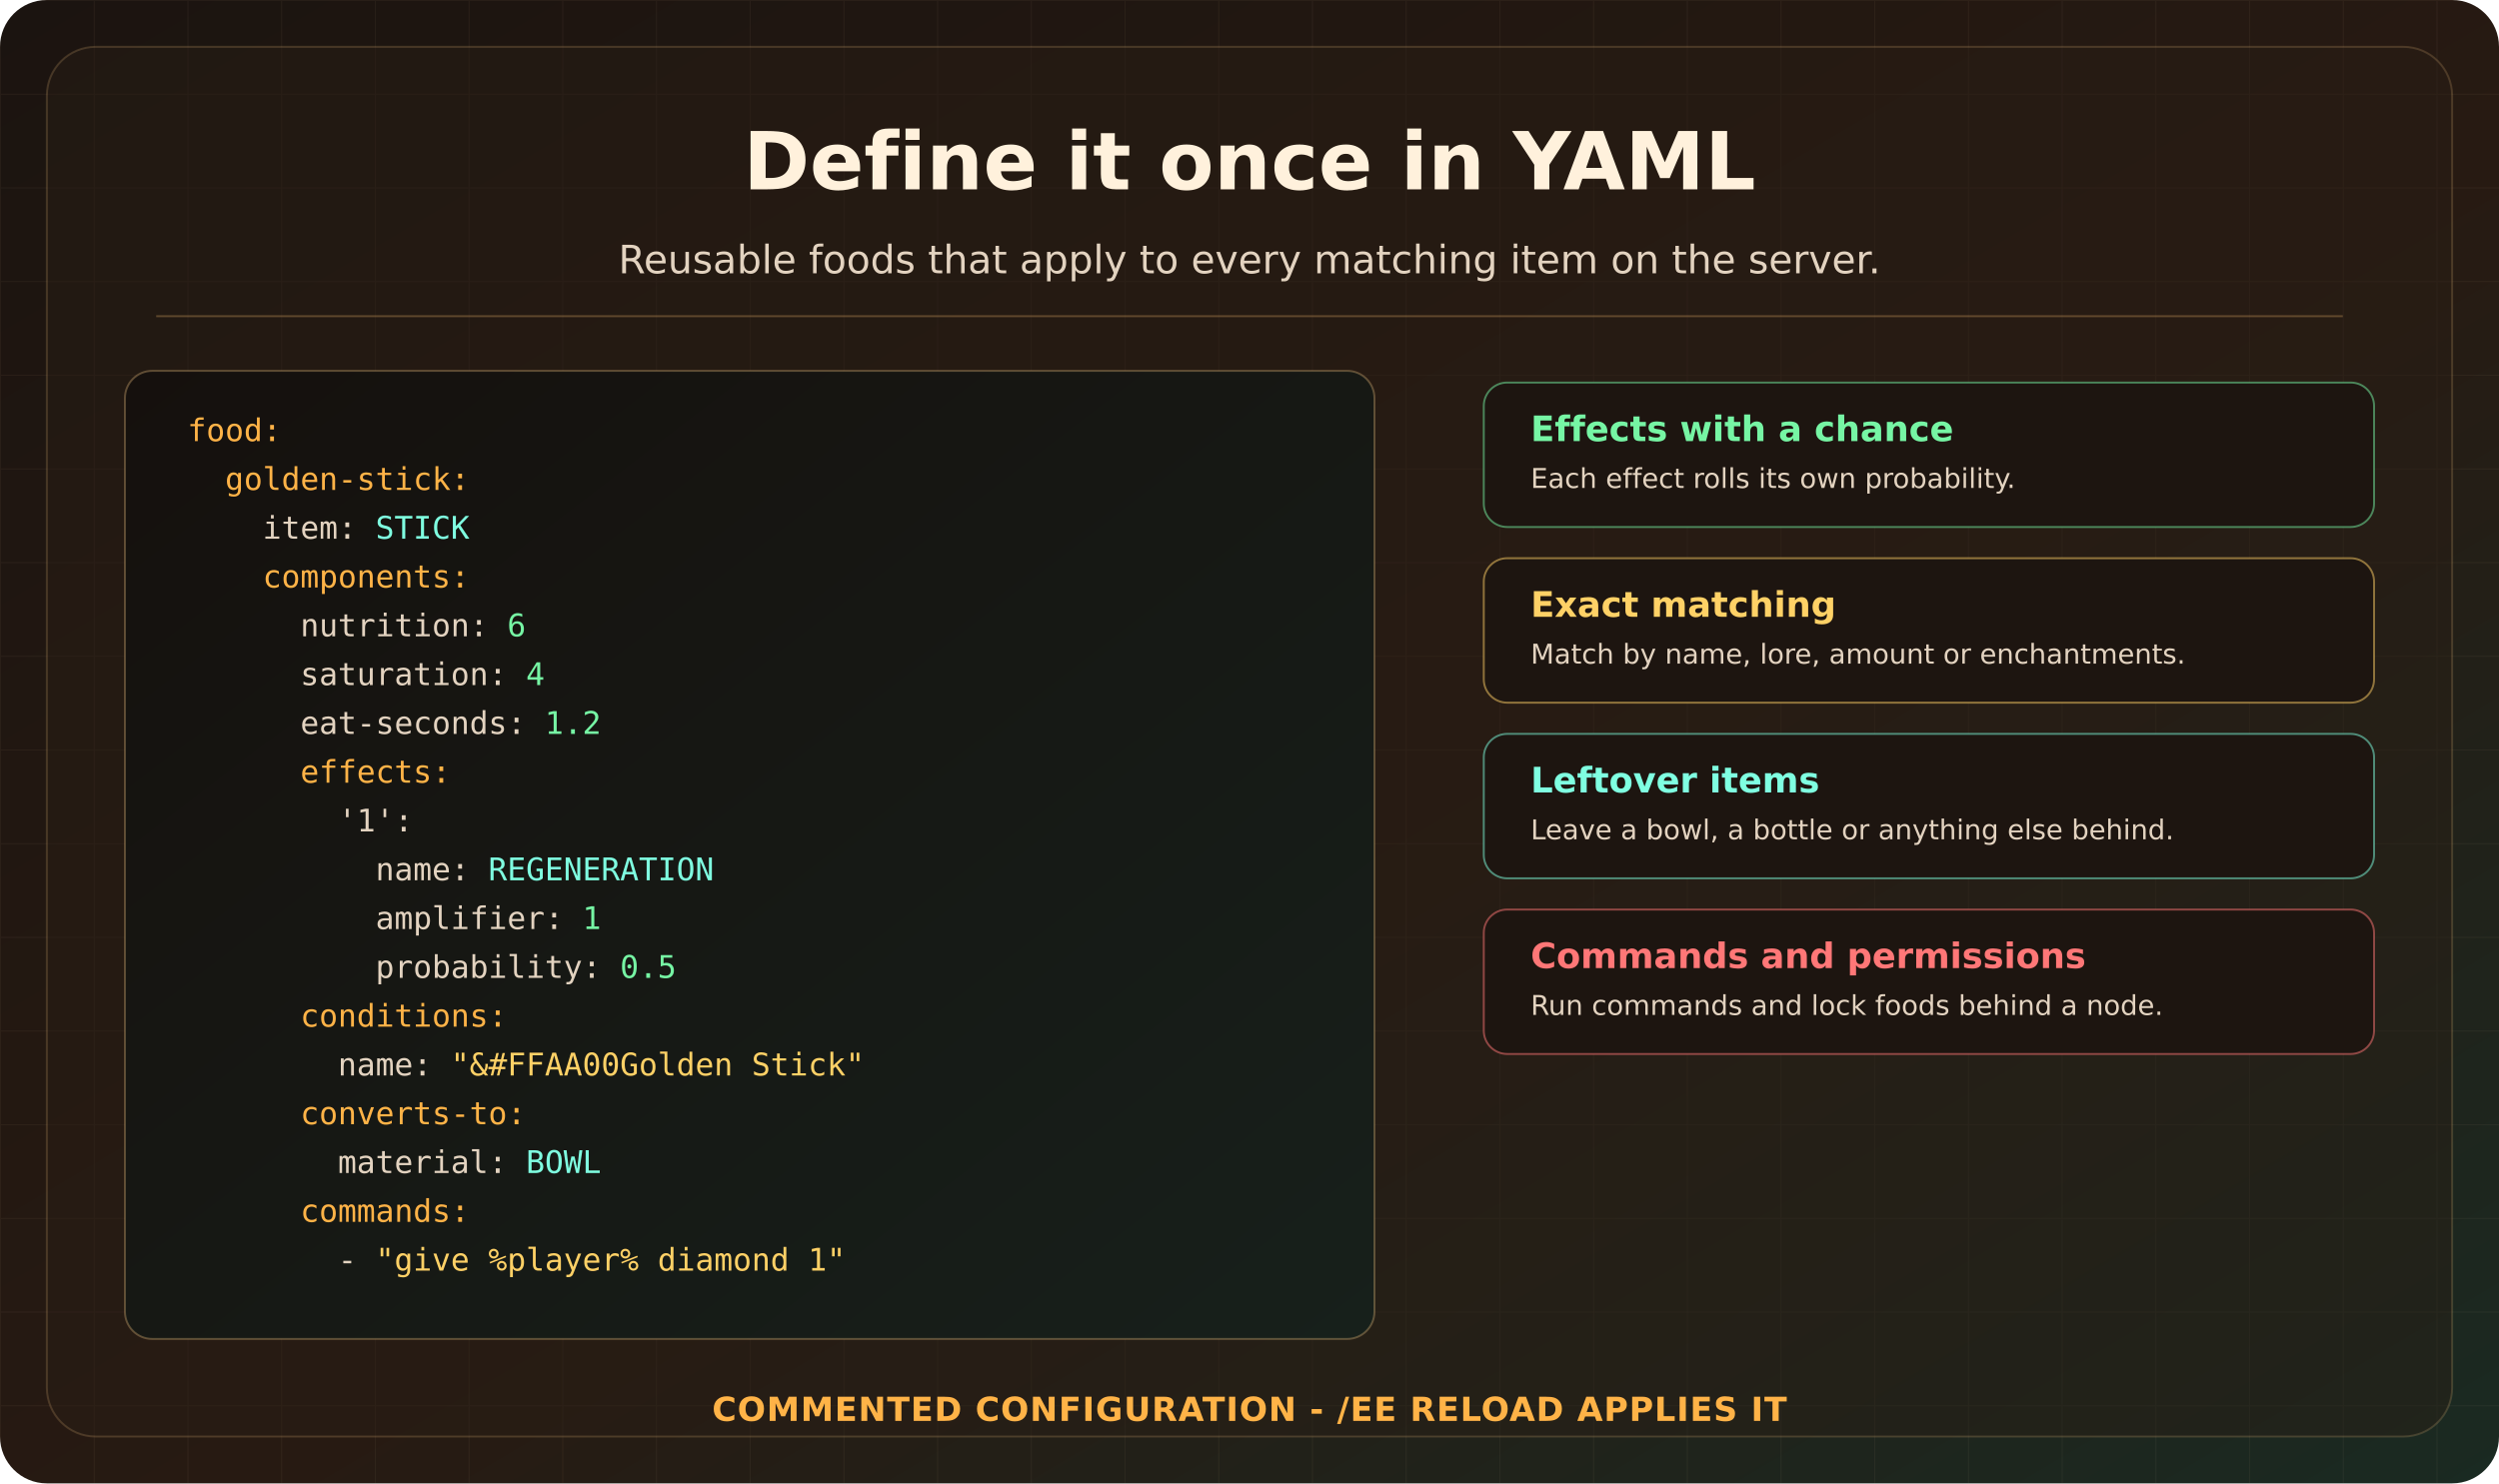
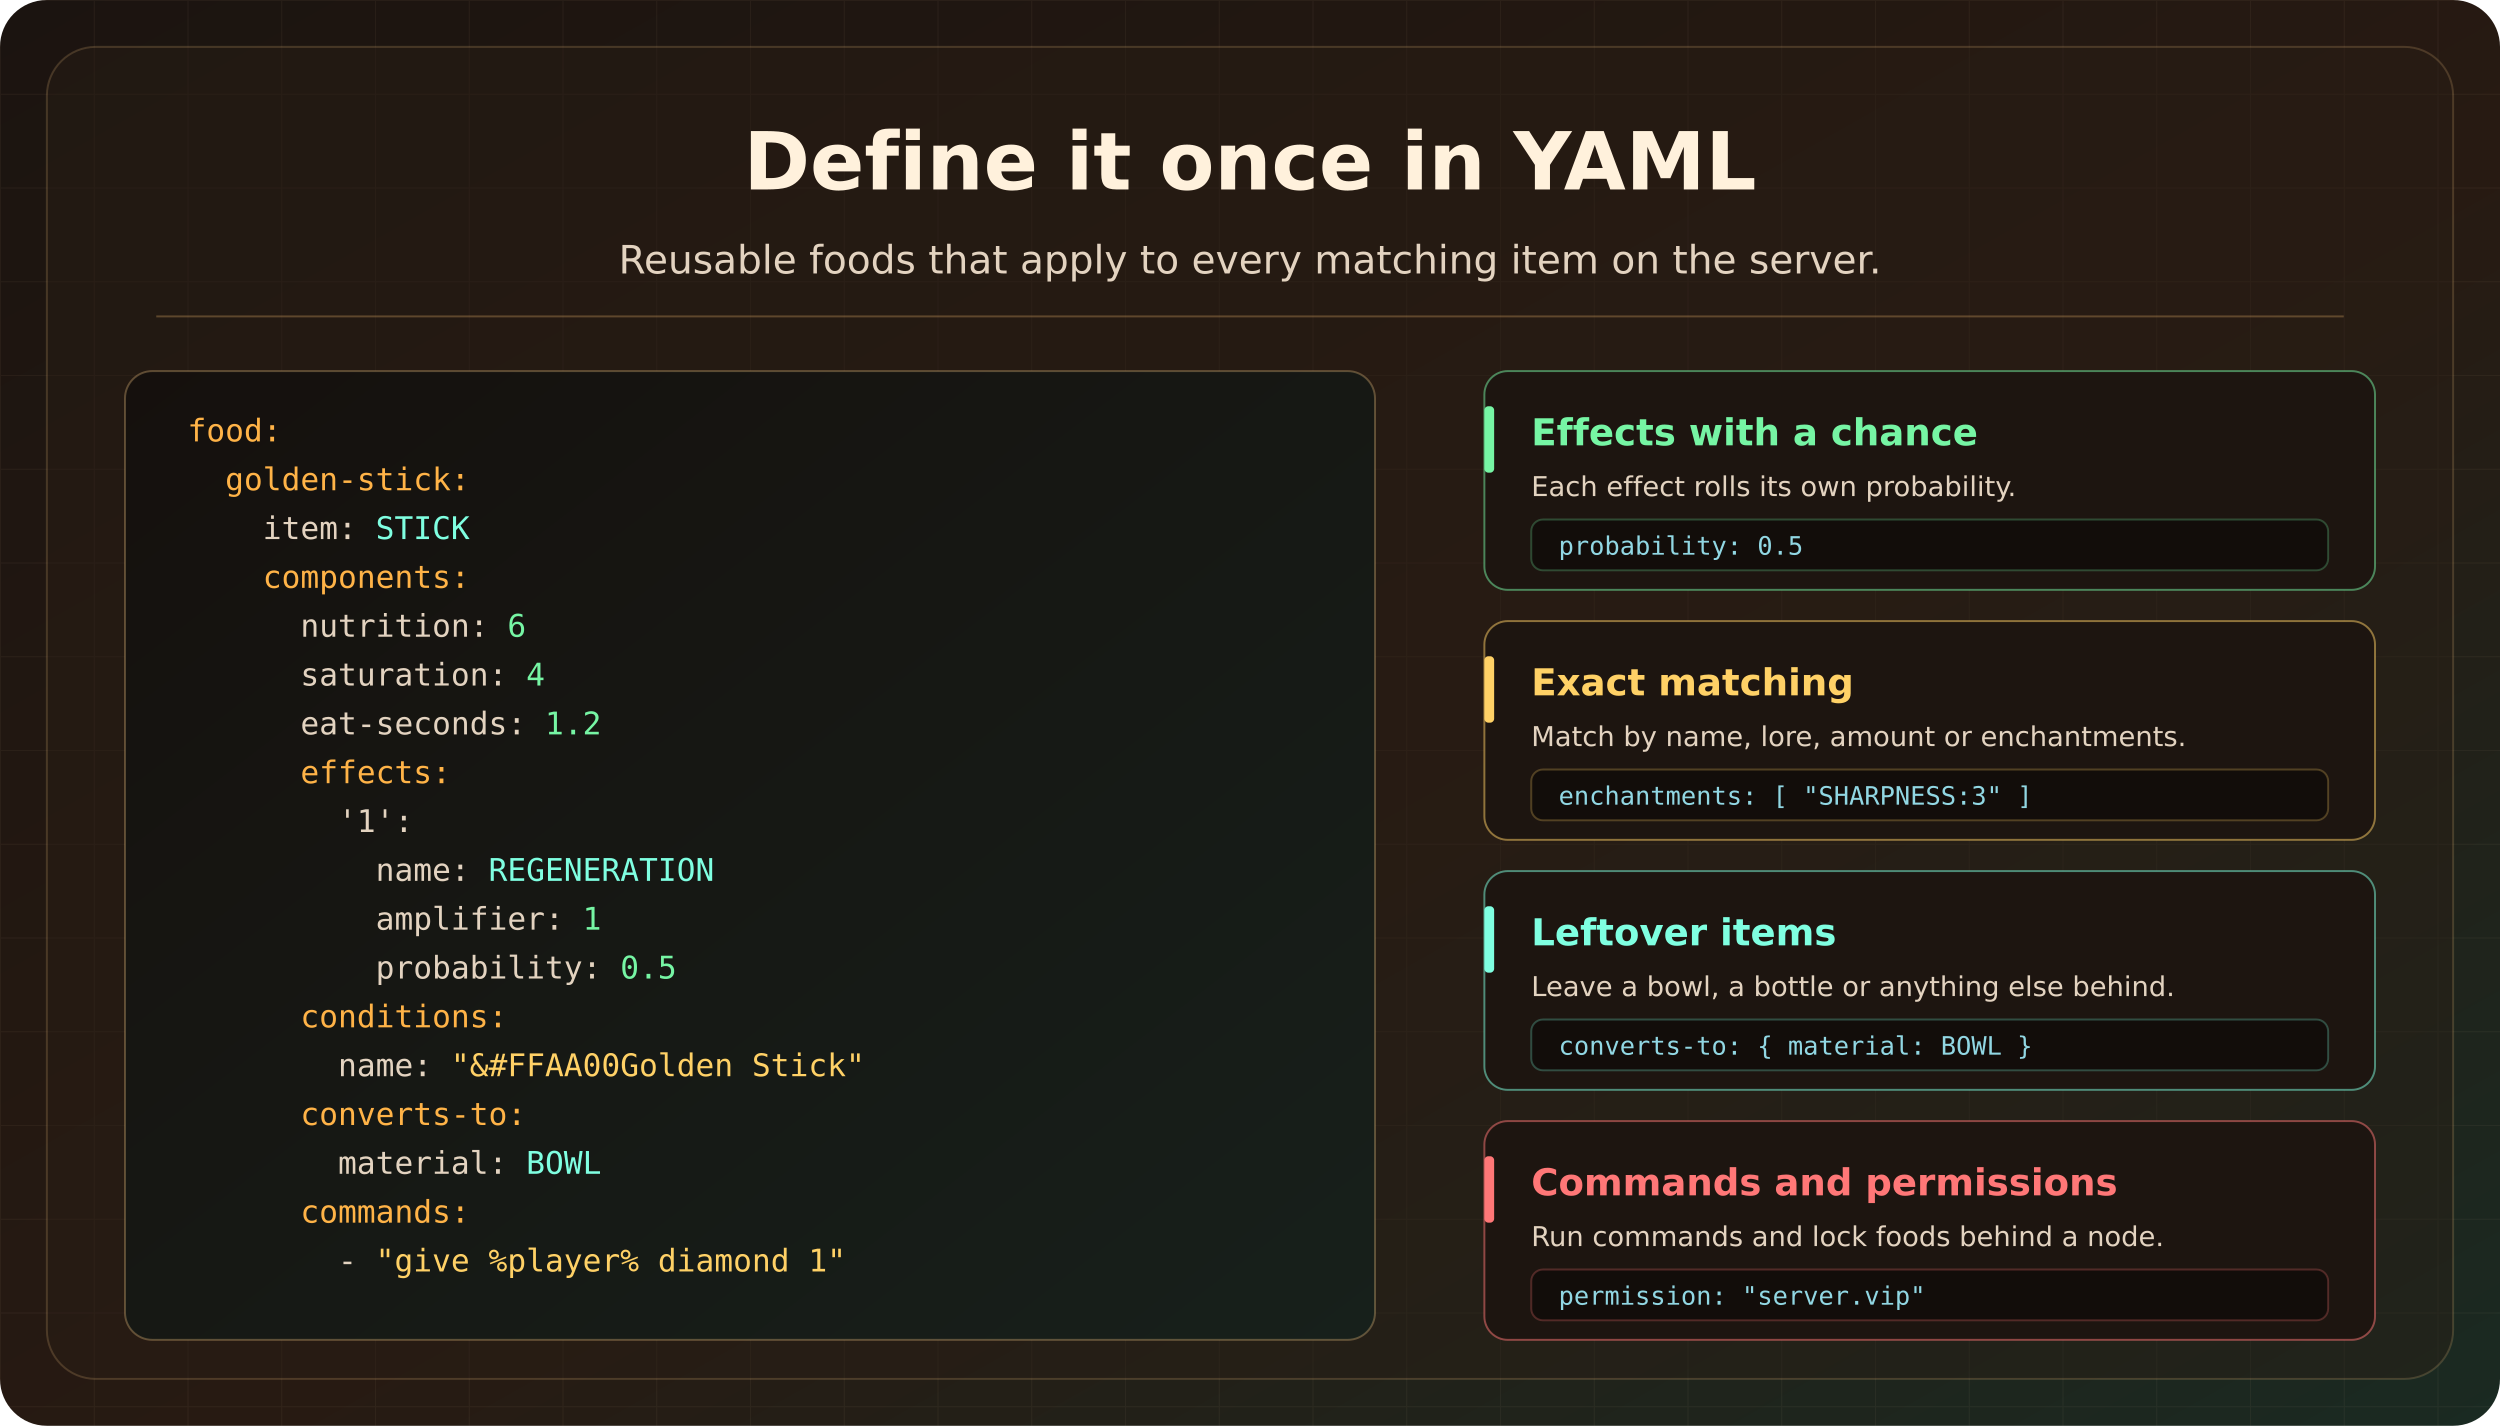
- <svg xmlns="http://www.w3.org/2000/svg" width="1280" height="760" viewBox="0 0 1280 760">
+ <svg xmlns="http://www.w3.org/2000/svg" width="1280" height="730" viewBox="0 0 1280 730">
  <defs>
    <linearGradient id="night" x2="1" y2="1">
      <stop stop-color="#1b1410" />
      <stop offset=".55" stop-color="#271a12" />
      <stop offset="1" stop-color="#1a2a22" />
    </linearGradient>
    <linearGradient id="surface" x2="1" y2="1">
      <stop stop-color="#33241a" />
      <stop offset="1" stop-color="#26301f" />
    </linearGradient>
    <linearGradient id="code" x2="1" y2="1">
      <stop stop-color="#15100d" />
      <stop offset="1" stop-color="#17201b" />
    </linearGradient>
    <pattern id="grid" width="48" height="48" patternUnits="userSpaceOnUse">
      <path d="M48 0H0V48" fill="none" stroke="#ffd9a0" stroke-opacity=".05" />
    </pattern>
  </defs>
  <g font-family="Verdana,DejaVu Sans,sans-serif">
-     <rect width="1280" height="760" rx="24" fill="url(#night)" />
-     <rect width="1280" height="760" rx="24" fill="url(#grid)" />
-     <rect x="24" y="24" width="1232" height="712" rx="25" fill="#2a1e15" fill-opacity=".45" stroke="#ffcf8a" stroke-opacity=".18" />
+     <rect width="1280" height="730" rx="24" fill="url(#night)" />
+     <rect width="1280" height="730" rx="24" fill="url(#grid)" />
+     <rect x="24" y="24" width="1232" height="682" rx="25" fill="#2a1e15" fill-opacity=".45" stroke="#ffcf8a" stroke-opacity=".18" />
    <path d="M80 162H1200" stroke="#e8b06a" stroke-opacity=".3" />
    <text x="640" y="97" text-anchor="middle" fill="#fff1dc" font-size="41" font-weight="bold">Define it once in YAML</text>
    <text x="640" y="140" text-anchor="middle" fill="#e3d3c0" font-size="20">Reusable foods that apply to every matching item on the server.</text>
    <rect x="64" y="190" width="640" height="496" rx="14" fill="url(#code)" stroke="#ffcf8a" stroke-opacity=".3" />
    <text x="96" y="226" fill="#ffb347" font-size="16" font-family="Consolas,DejaVu Sans Mono,monospace" xml:space="preserve">food:</text>
    <text x="96" y="251" fill="#ffb347" font-size="16" font-family="Consolas,DejaVu Sans Mono,monospace" xml:space="preserve">  golden-stick:</text>
    <text x="96" y="276" fill="#e3d3c0" font-size="16" font-family="Consolas,DejaVu Sans Mono,monospace" xml:space="preserve">    item: <tspan fill="#7fffe1">STICK</tspan>
    </text>
    <text x="96" y="301" fill="#ffb347" font-size="16" font-family="Consolas,DejaVu Sans Mono,monospace" xml:space="preserve">    components:</text>
    <text x="96" y="326" fill="#e3d3c0" font-size="16" font-family="Consolas,DejaVu Sans Mono,monospace" xml:space="preserve">      nutrition: <tspan fill="#76f5a4">6</tspan>
    </text>
    <text x="96" y="351" fill="#e3d3c0" font-size="16" font-family="Consolas,DejaVu Sans Mono,monospace" xml:space="preserve">      saturation: <tspan fill="#76f5a4">4</tspan>
    </text>
    <text x="96" y="376" fill="#e3d3c0" font-size="16" font-family="Consolas,DejaVu Sans Mono,monospace" xml:space="preserve">      eat-seconds: <tspan fill="#76f5a4">1.2</tspan>
    </text>
    <text x="96" y="401" fill="#ffb347" font-size="16" font-family="Consolas,DejaVu Sans Mono,monospace" xml:space="preserve">      effects:</text>
    <text x="96" y="426" fill="#e3d3c0" font-size="16" font-family="Consolas,DejaVu Sans Mono,monospace" xml:space="preserve">        '1':</text>
    <text x="96" y="451" fill="#e3d3c0" font-size="16" font-family="Consolas,DejaVu Sans Mono,monospace" xml:space="preserve">          name: <tspan fill="#7fffe1">REGENERATION</tspan>
    </text>
    <text x="96" y="476" fill="#e3d3c0" font-size="16" font-family="Consolas,DejaVu Sans Mono,monospace" xml:space="preserve">          amplifier: <tspan fill="#76f5a4">1</tspan>
    </text>
    <text x="96" y="501" fill="#e3d3c0" font-size="16" font-family="Consolas,DejaVu Sans Mono,monospace" xml:space="preserve">          probability: <tspan fill="#76f5a4">0.5</tspan>
    </text>
    <text x="96" y="526" fill="#ffb347" font-size="16" font-family="Consolas,DejaVu Sans Mono,monospace" xml:space="preserve">      conditions:</text>
    <text x="96" y="551" fill="#e3d3c0" font-size="16" font-family="Consolas,DejaVu Sans Mono,monospace" xml:space="preserve">        name: <tspan fill="#ffd166">"&amp;#FFAA00Golden Stick"</tspan>
    </text>
    <text x="96" y="576" fill="#ffb347" font-size="16" font-family="Consolas,DejaVu Sans Mono,monospace" xml:space="preserve">      converts-to:</text>
    <text x="96" y="601" fill="#e3d3c0" font-size="16" font-family="Consolas,DejaVu Sans Mono,monospace" xml:space="preserve">        material: <tspan fill="#7fffe1">BOWL</tspan>
    </text>
    <text x="96" y="626" fill="#ffb347" font-size="16" font-family="Consolas,DejaVu Sans Mono,monospace" xml:space="preserve">      commands:</text>
    <text x="96" y="651" fill="#e3d3c0" font-size="16" font-family="Consolas,DejaVu Sans Mono,monospace" xml:space="preserve">        - <tspan fill="#ffd166">"give %player% diamond 1"</tspan>
    </text>
-     <rect x="760" y="196" width="456" height="74" rx="12" fill="#1d1510" stroke="#76f5a4" stroke-opacity=".5" />
-     <text x="784" y="226" fill="#76f5a4" font-size="18" font-weight="bold">Effects with a chance</text>
-     <text x="784" y="250" fill="#e3d3c0" font-size="14">Each effect rolls its own probability.</text>
-     <rect x="760" y="286" width="456" height="74" rx="12" fill="#1d1510" stroke="#ffd166" stroke-opacity=".5" />
-     <text x="784" y="316" fill="#ffd166" font-size="18" font-weight="bold">Exact matching</text>
-     <text x="784" y="340" fill="#e3d3c0" font-size="14">Match by name, lore, amount or enchantments.</text>
-     <rect x="760" y="376" width="456" height="74" rx="12" fill="#1d1510" stroke="#7fffe1" stroke-opacity=".5" />
-     <text x="784" y="406" fill="#7fffe1" font-size="18" font-weight="bold">Leftover items</text>
-     <text x="784" y="430" fill="#e3d3c0" font-size="14">Leave a bowl, a bottle or anything else behind.</text>
-     <rect x="760" y="466" width="456" height="74" rx="12" fill="#1d1510" stroke="#ff7777" stroke-opacity=".5" />
-     <text x="784" y="496" fill="#ff7777" font-size="18" font-weight="bold">Commands and permissions</text>
-     <text x="784" y="520" fill="#e3d3c0" font-size="14">Run commands and lock foods behind a node.</text>
-     <text x="640" y="728" text-anchor="middle" fill="#ffb347" font-size="17" font-weight="bold" letter-spacing=".5">COMMENTED CONFIGURATION - /EE RELOAD APPLIES IT</text>
+     <rect x="760" y="190" width="456" height="112" rx="12" fill="#1d1510" stroke="#76f5a4" stroke-opacity=".5" />
+     <rect x="760" y="208" width="5" height="34" rx="2" fill="#76f5a4" />
+     <text x="784" y="228" fill="#76f5a4" font-size="19" font-weight="bold">Effects with a chance</text>
+     <text x="784" y="254" fill="#e3d3c0" font-size="14">Each effect rolls its own probability.</text>
+     <rect x="784" y="266" width="408" height="26" rx="6" fill="#120d0a" stroke="#76f5a4" stroke-opacity=".25" />
+     <text x="798" y="284" fill="#91d7e3" font-size="13" font-family="Consolas,DejaVu Sans Mono,monospace">probability: 0.5</text>
+     <rect x="760" y="318" width="456" height="112" rx="12" fill="#1d1510" stroke="#ffd166" stroke-opacity=".5" />
+     <rect x="760" y="336" width="5" height="34" rx="2" fill="#ffd166" />
+     <text x="784" y="356" fill="#ffd166" font-size="19" font-weight="bold">Exact matching</text>
+     <text x="784" y="382" fill="#e3d3c0" font-size="14">Match by name, lore, amount or enchantments.</text>
+     <rect x="784" y="394" width="408" height="26" rx="6" fill="#120d0a" stroke="#ffd166" stroke-opacity=".25" />
+     <text x="798" y="412" fill="#91d7e3" font-size="13" font-family="Consolas,DejaVu Sans Mono,monospace">enchantments: [ "SHARPNESS:3" ]</text>
+     <rect x="760" y="446" width="456" height="112" rx="12" fill="#1d1510" stroke="#7fffe1" stroke-opacity=".5" />
+     <rect x="760" y="464" width="5" height="34" rx="2" fill="#7fffe1" />
+     <text x="784" y="484" fill="#7fffe1" font-size="19" font-weight="bold">Leftover items</text>
+     <text x="784" y="510" fill="#e3d3c0" font-size="14">Leave a bowl, a bottle or anything else behind.</text>
+     <rect x="784" y="522" width="408" height="26" rx="6" fill="#120d0a" stroke="#7fffe1" stroke-opacity=".25" />
+     <text x="798" y="540" fill="#91d7e3" font-size="13" font-family="Consolas,DejaVu Sans Mono,monospace">converts-to: { material: BOWL }</text>
+     <rect x="760" y="574" width="456" height="112" rx="12" fill="#1d1510" stroke="#ff7777" stroke-opacity=".5" />
+     <rect x="760" y="592" width="5" height="34" rx="2" fill="#ff7777" />
+     <text x="784" y="612" fill="#ff7777" font-size="19" font-weight="bold">Commands and permissions</text>
+     <text x="784" y="638" fill="#e3d3c0" font-size="14">Run commands and lock foods behind a node.</text>
+     <rect x="784" y="650" width="408" height="26" rx="6" fill="#120d0a" stroke="#ff7777" stroke-opacity=".25" />
+     <text x="798" y="668" fill="#91d7e3" font-size="13" font-family="Consolas,DejaVu Sans Mono,monospace">permission: "server.vip"</text>
  </g>
</svg>
